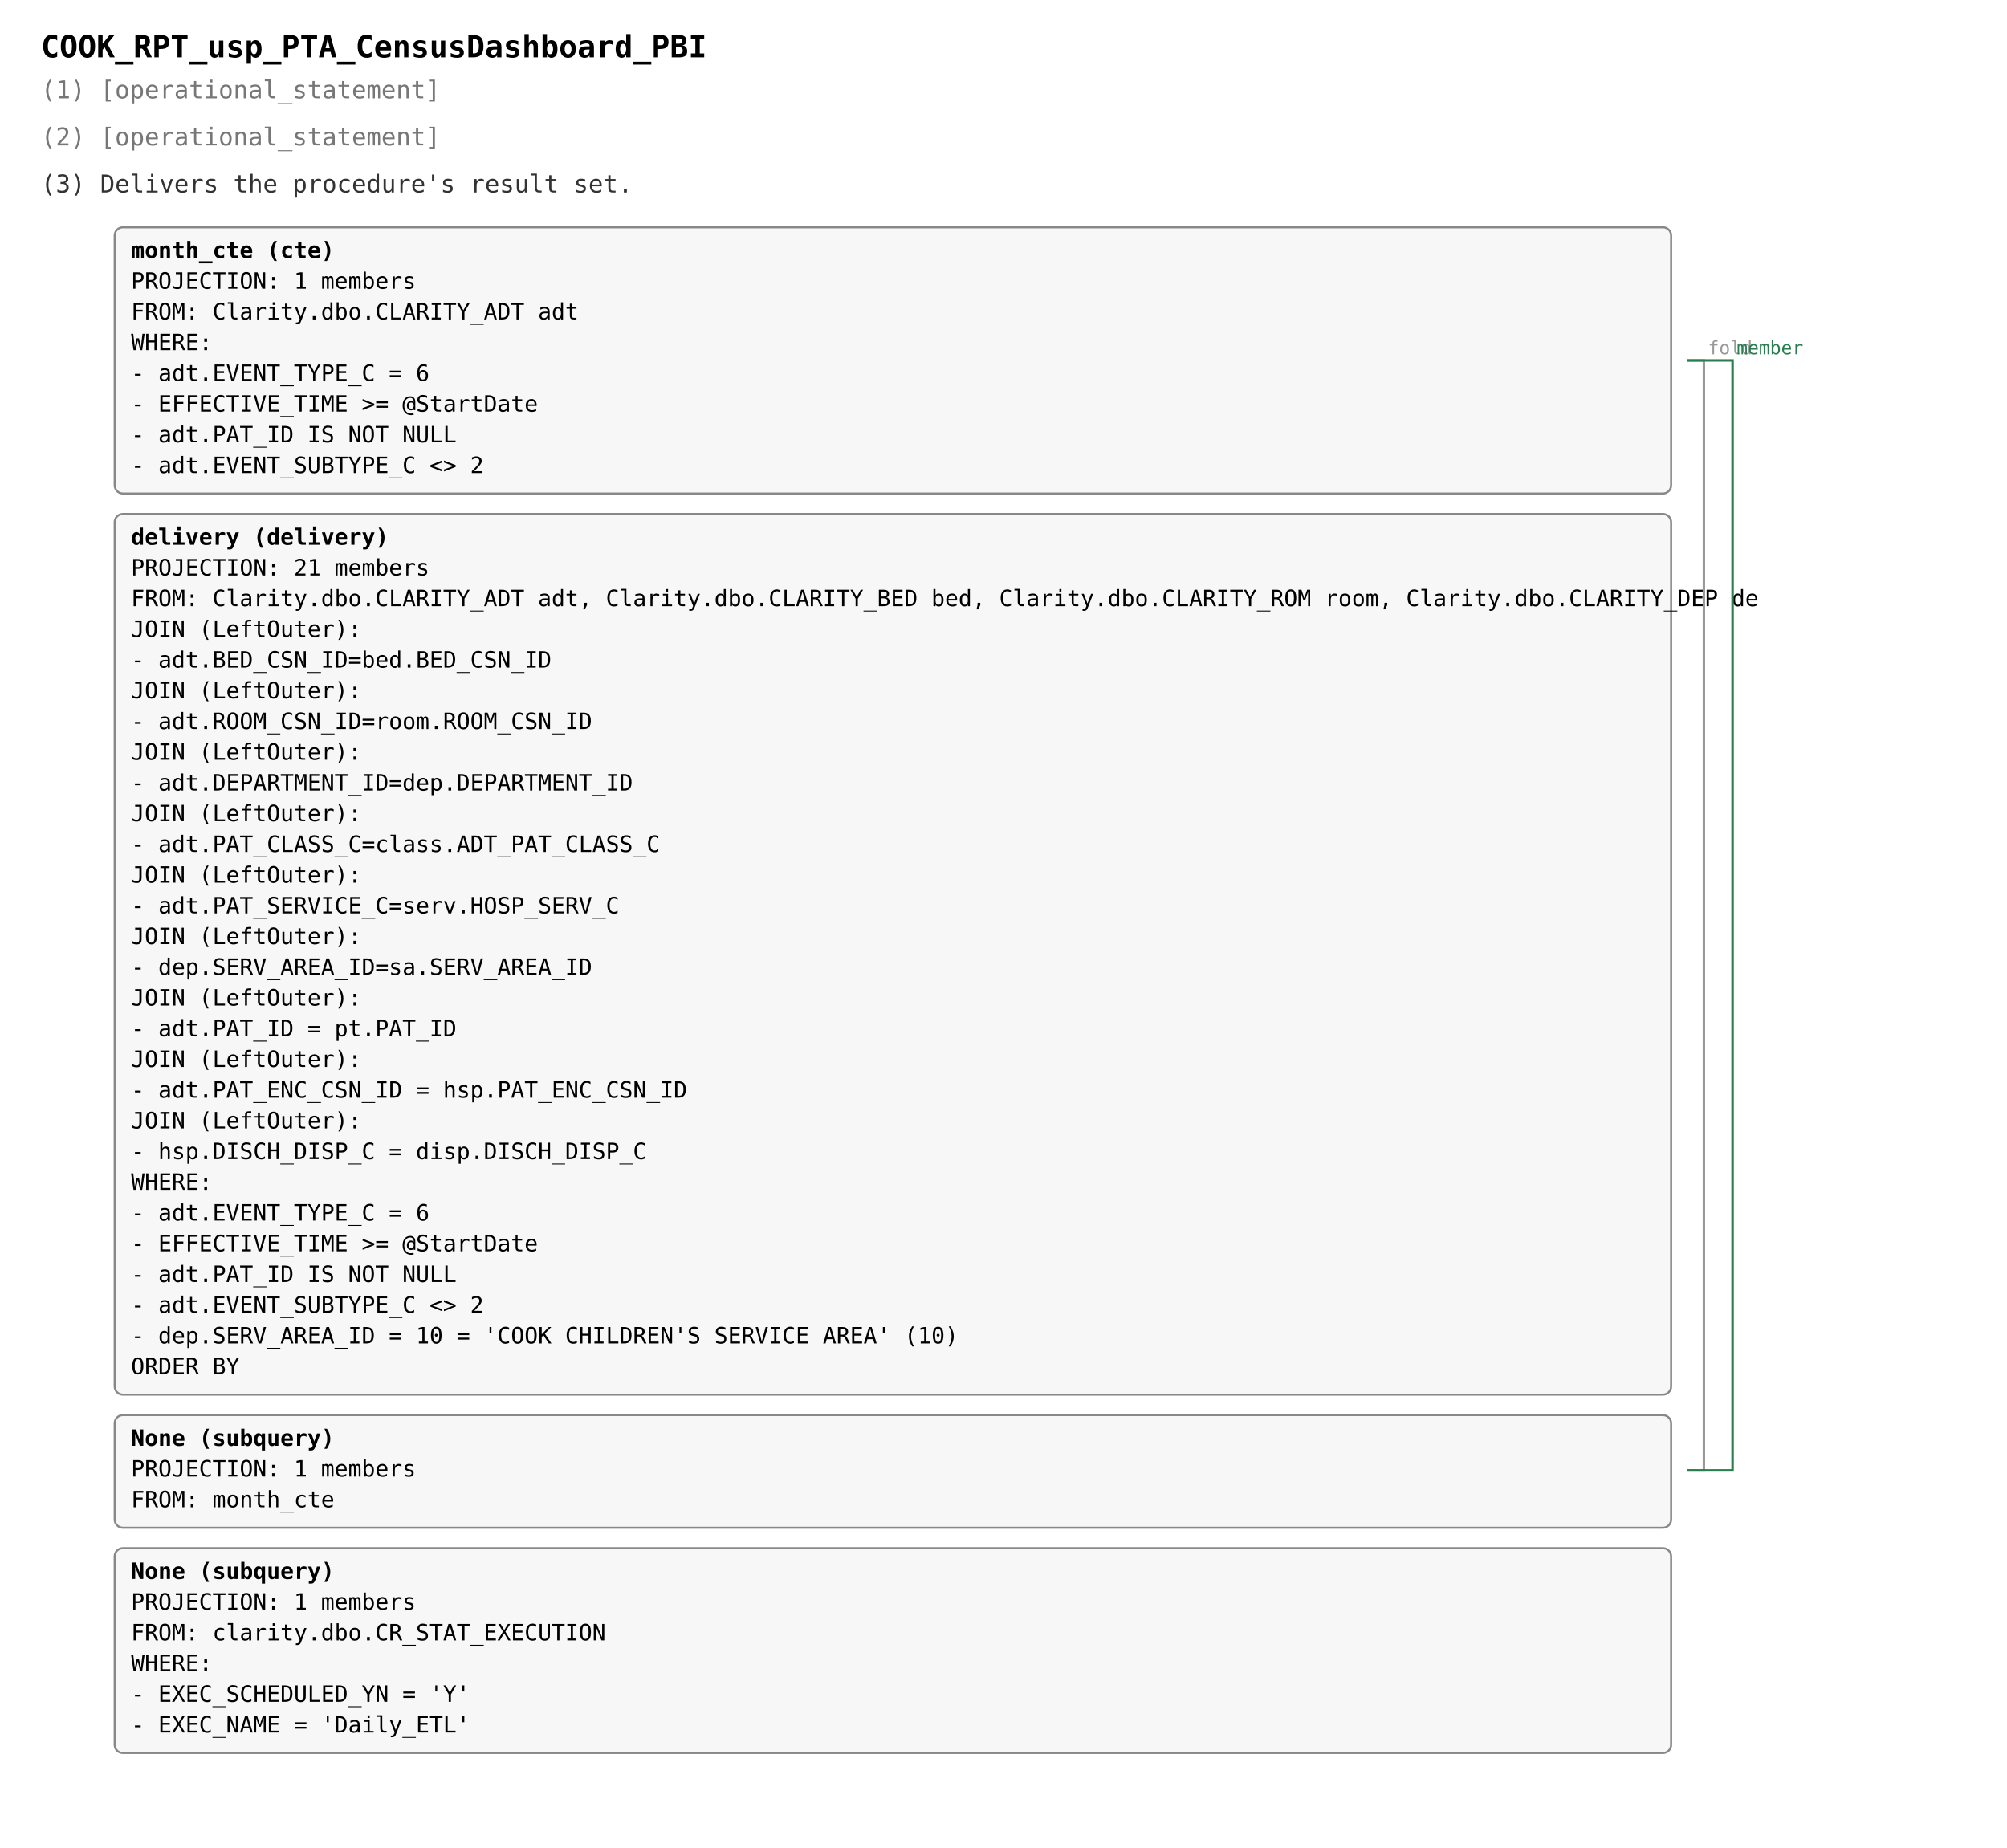
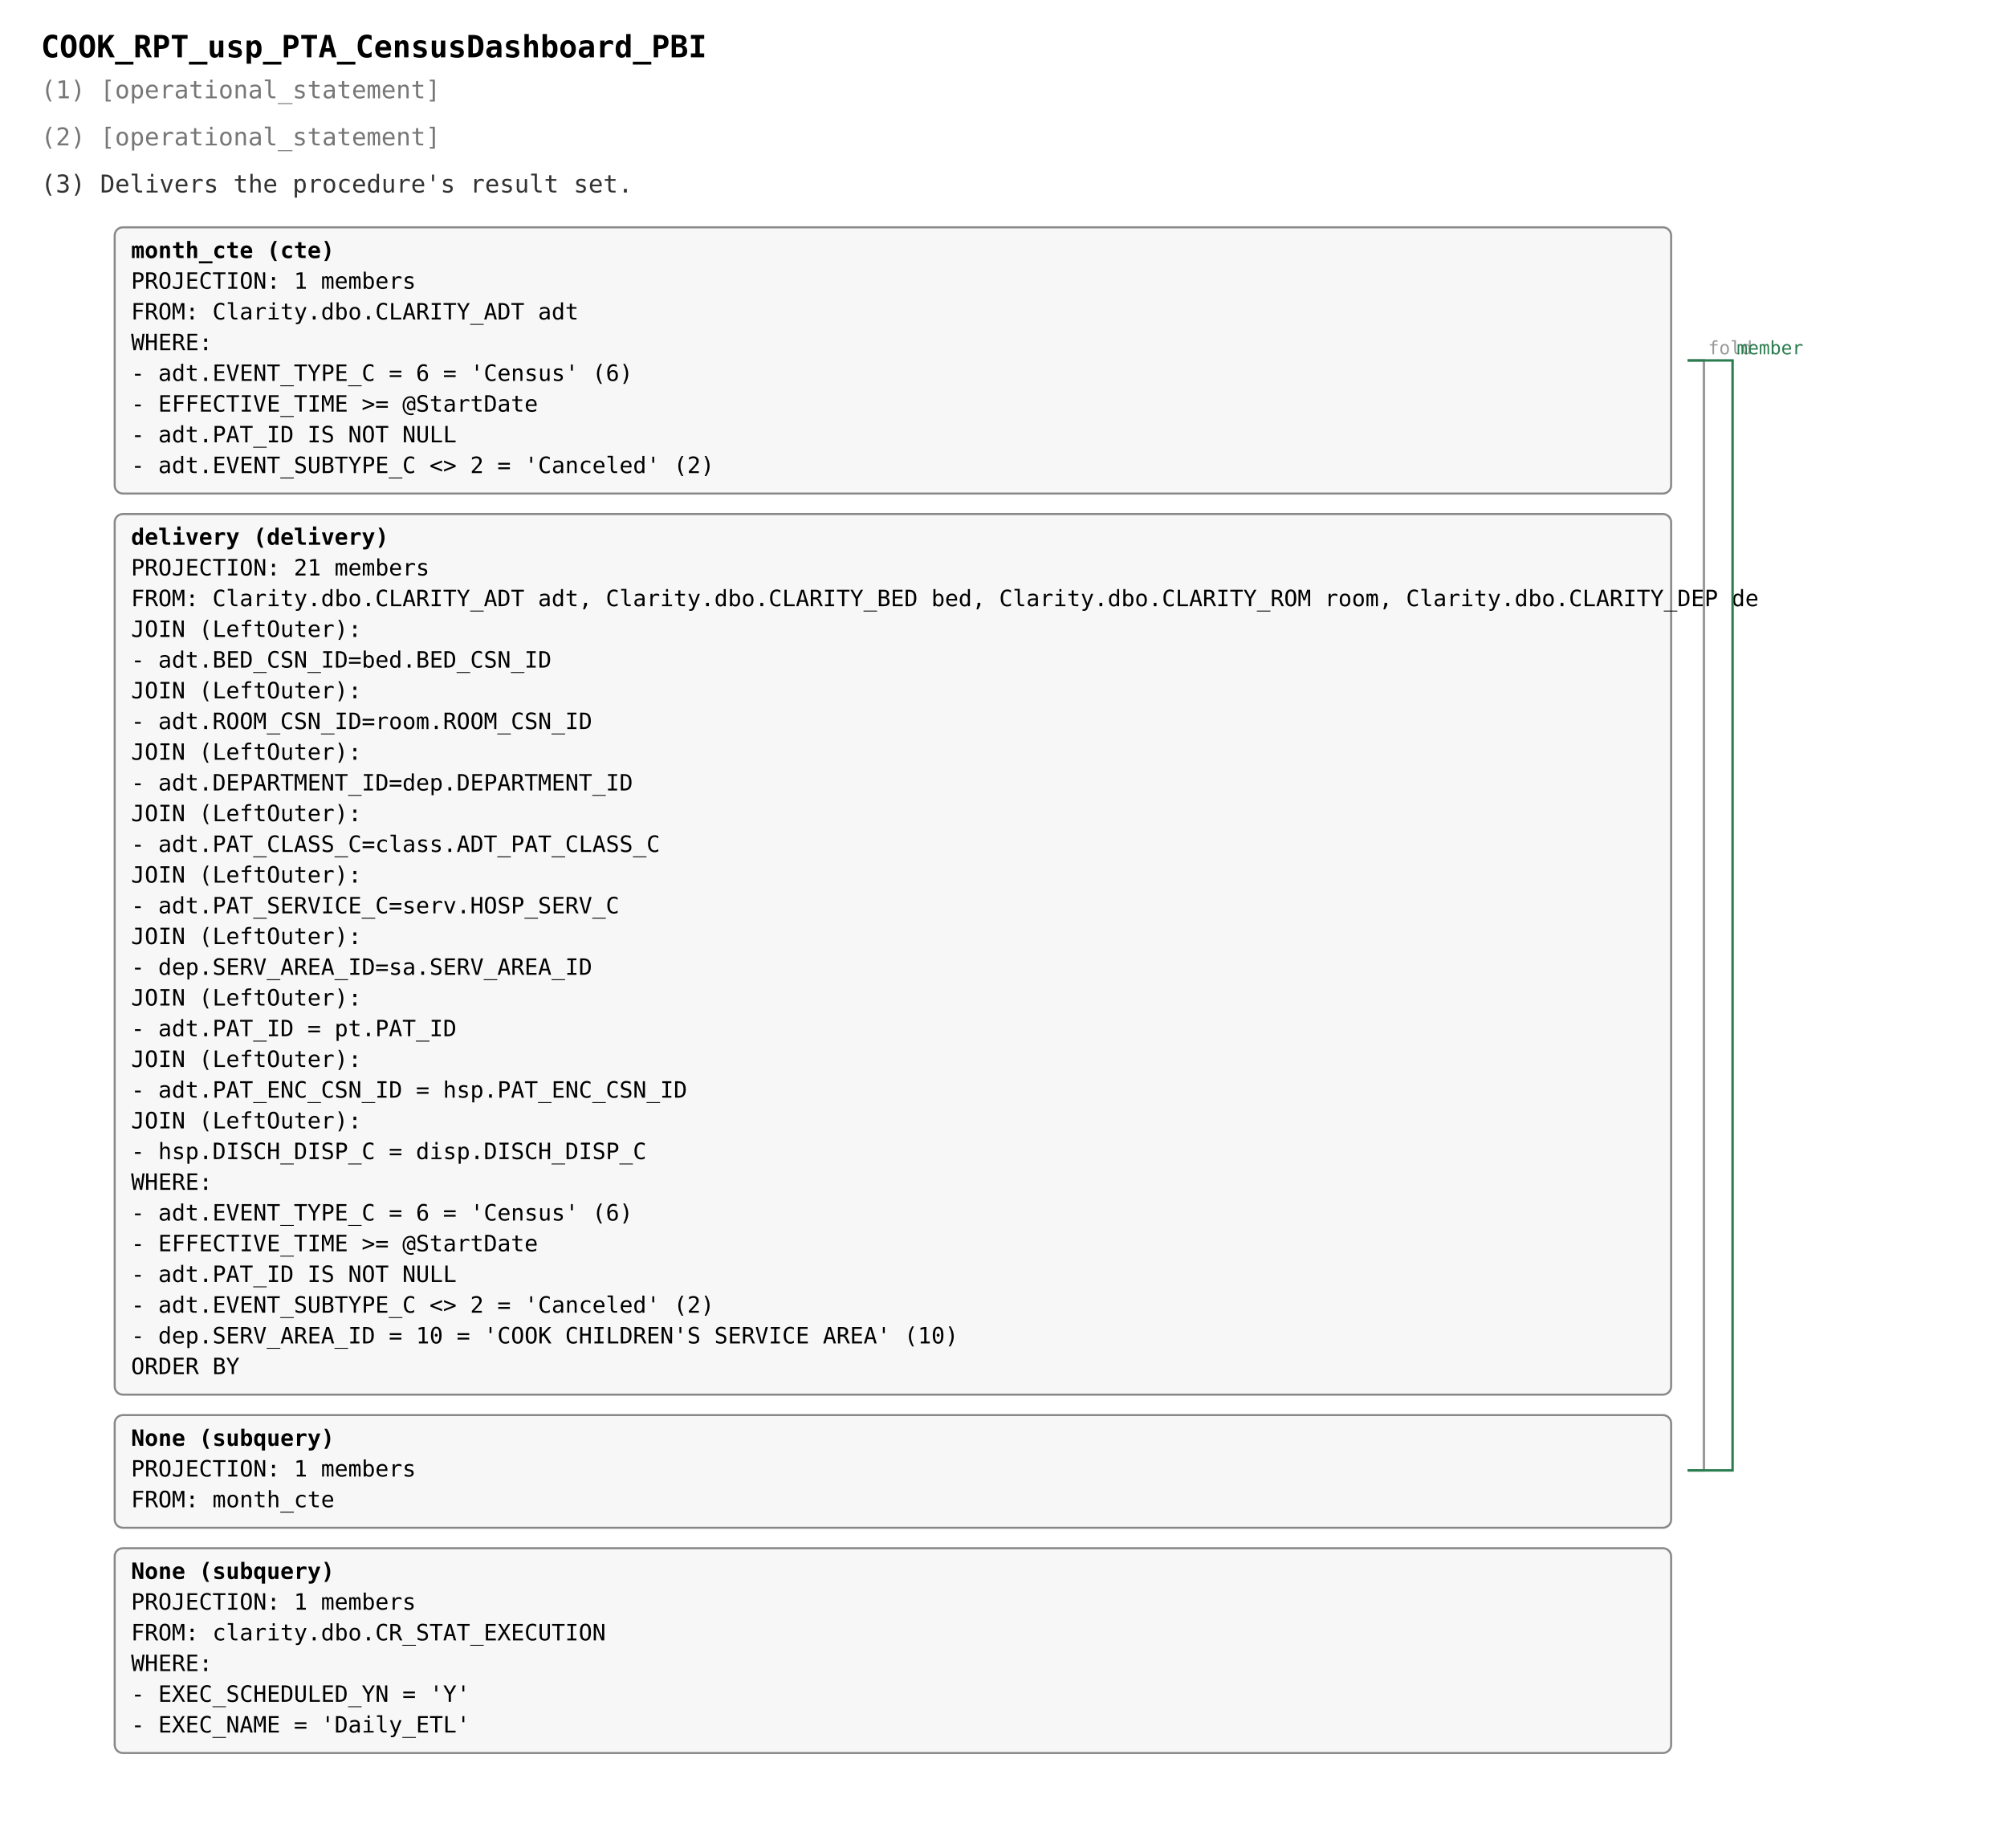
<svg xmlns="http://www.w3.org/2000/svg" width="980" height="902" font-family="monospace">
  <text x="20" y="28" font-size="15" font-weight="bold">COOK_RPT_usp_PTA_CensusDashboard_PBI</text>
  <text x="20" y="48" font-size="12" fill="#777777">(1) [operational_statement]</text>
  <text x="20" y="71" font-size="12" fill="#777777">(2) [operational_statement]</text>
  <text x="20" y="94" font-size="12" fill="#333333">(3) Delivers the procedure's result set.</text>
  <rect x="56" y="111" width="760" height="130" fill="#f7f7f7" stroke="#888888" rx="4" />
  <text x="64" y="126" font-size="11" font-weight="bold">month_cte (cte)</text>
  <text x="64" y="141" font-size="11">PROJECTION: 1 members</text>
  <text x="64" y="156" font-size="11">FROM: Clarity.dbo.CLARITY_ADT adt</text>
  <text x="64" y="171" font-size="11">WHERE:</text>
-   <text x="64" y="186" font-size="11">  - adt.EVENT_TYPE_C = 6</text>
+   <text x="64" y="186" font-size="11">  - adt.EVENT_TYPE_C = 6 = 'Census' (6)</text>
  <text x="64" y="201" font-size="11">  - EFFECTIVE_TIME &gt;= @StartDate</text>
  <text x="64" y="216" font-size="11">  - adt.PAT_ID IS NOT NULL</text>
-   <text x="64" y="231" font-size="11">  - adt.EVENT_SUBTYPE_C &lt;&gt; 2</text>
+   <text x="64" y="231" font-size="11">  - adt.EVENT_SUBTYPE_C &lt;&gt; 2 = 'Canceled' (2)</text>
  <rect x="56" y="251" width="760" height="430" fill="#f7f7f7" stroke="#888888" rx="4" />
  <text x="64" y="266" font-size="11" font-weight="bold">delivery (delivery)</text>
  <text x="64" y="281" font-size="11">PROJECTION: 21 members</text>
  <text x="64" y="296" font-size="11">FROM: Clarity.dbo.CLARITY_ADT adt, Clarity.dbo.CLARITY_BED bed, Clarity.dbo.CLARITY_ROM room, Clarity.dbo.CLARITY_DEP de</text>
  <text x="64" y="311" font-size="11">JOIN (LeftOuter):</text>
  <text x="64" y="326" font-size="11">  - adt.BED_CSN_ID=bed.BED_CSN_ID</text>
  <text x="64" y="341" font-size="11">JOIN (LeftOuter):</text>
  <text x="64" y="356" font-size="11">  - adt.ROOM_CSN_ID=room.ROOM_CSN_ID</text>
  <text x="64" y="371" font-size="11">JOIN (LeftOuter):</text>
  <text x="64" y="386" font-size="11">  - adt.DEPARTMENT_ID=dep.DEPARTMENT_ID</text>
  <text x="64" y="401" font-size="11">JOIN (LeftOuter):</text>
  <text x="64" y="416" font-size="11">  - adt.PAT_CLASS_C=class.ADT_PAT_CLASS_C</text>
  <text x="64" y="431" font-size="11">JOIN (LeftOuter):</text>
  <text x="64" y="446" font-size="11">  - adt.PAT_SERVICE_C=serv.HOSP_SERV_C</text>
  <text x="64" y="461" font-size="11">JOIN (LeftOuter):</text>
  <text x="64" y="476" font-size="11">  - dep.SERV_AREA_ID=sa.SERV_AREA_ID</text>
  <text x="64" y="491" font-size="11">JOIN (LeftOuter):</text>
  <text x="64" y="506" font-size="11">  - adt.PAT_ID = pt.PAT_ID</text>
  <text x="64" y="521" font-size="11">JOIN (LeftOuter):</text>
  <text x="64" y="536" font-size="11">  - adt.PAT_ENC_CSN_ID = hsp.PAT_ENC_CSN_ID</text>
  <text x="64" y="551" font-size="11">JOIN (LeftOuter):</text>
  <text x="64" y="566" font-size="11">  - hsp.DISCH_DISP_C = disp.DISCH_DISP_C</text>
  <text x="64" y="581" font-size="11">WHERE:</text>
-   <text x="64" y="596" font-size="11">  - adt.EVENT_TYPE_C = 6</text>
+   <text x="64" y="596" font-size="11">  - adt.EVENT_TYPE_C = 6 = 'Census' (6)</text>
  <text x="64" y="611" font-size="11">  - EFFECTIVE_TIME &gt;= @StartDate</text>
  <text x="64" y="626" font-size="11">  - adt.PAT_ID IS NOT NULL</text>
-   <text x="64" y="641" font-size="11">  - adt.EVENT_SUBTYPE_C &lt;&gt; 2</text>
+   <text x="64" y="641" font-size="11">  - adt.EVENT_SUBTYPE_C &lt;&gt; 2 = 'Canceled' (2)</text>
  <text x="64" y="656" font-size="11">  - dep.SERV_AREA_ID = 10 = 'COOK CHILDREN'S SERVICE AREA' (10)</text>
  <text x="64" y="671" font-size="11">ORDER BY</text>
  <rect x="56" y="691" width="760" height="55" fill="#f7f7f7" stroke="#888888" rx="4" />
  <text x="64" y="706" font-size="11" font-weight="bold">None (subquery)</text>
  <text x="64" y="721" font-size="11">PROJECTION: 1 members</text>
  <text x="64" y="736" font-size="11">FROM: month_cte</text>
  <rect x="56" y="756" width="760" height="100" fill="#f7f7f7" stroke="#888888" rx="4" />
  <text x="64" y="771" font-size="11" font-weight="bold">None (subquery)</text>
  <text x="64" y="786" font-size="11">PROJECTION: 1 members</text>
  <text x="64" y="801" font-size="11">FROM: clarity.dbo.CR_STAT_EXECUTION</text>
  <text x="64" y="816" font-size="11">WHERE:</text>
  <text x="64" y="831" font-size="11">  - EXEC_SCHEDULED_YN = 'Y'</text>
  <text x="64" y="846" font-size="11">  - EXEC_NAME = 'Daily_ETL'</text>
  <polyline points="824,718 832,718 832,176 824,176" fill="none" stroke="#999999" stroke-width="1.2" />
  <text x="834" y="173" font-size="9" fill="#999999">fold</text>
  <polyline points="824,718 846,718 846,176 824,176" fill="none" stroke="#2a7d4f" stroke-width="1.2" />
  <text x="848" y="173" font-size="9" fill="#2a7d4f">member</text>
</svg>
